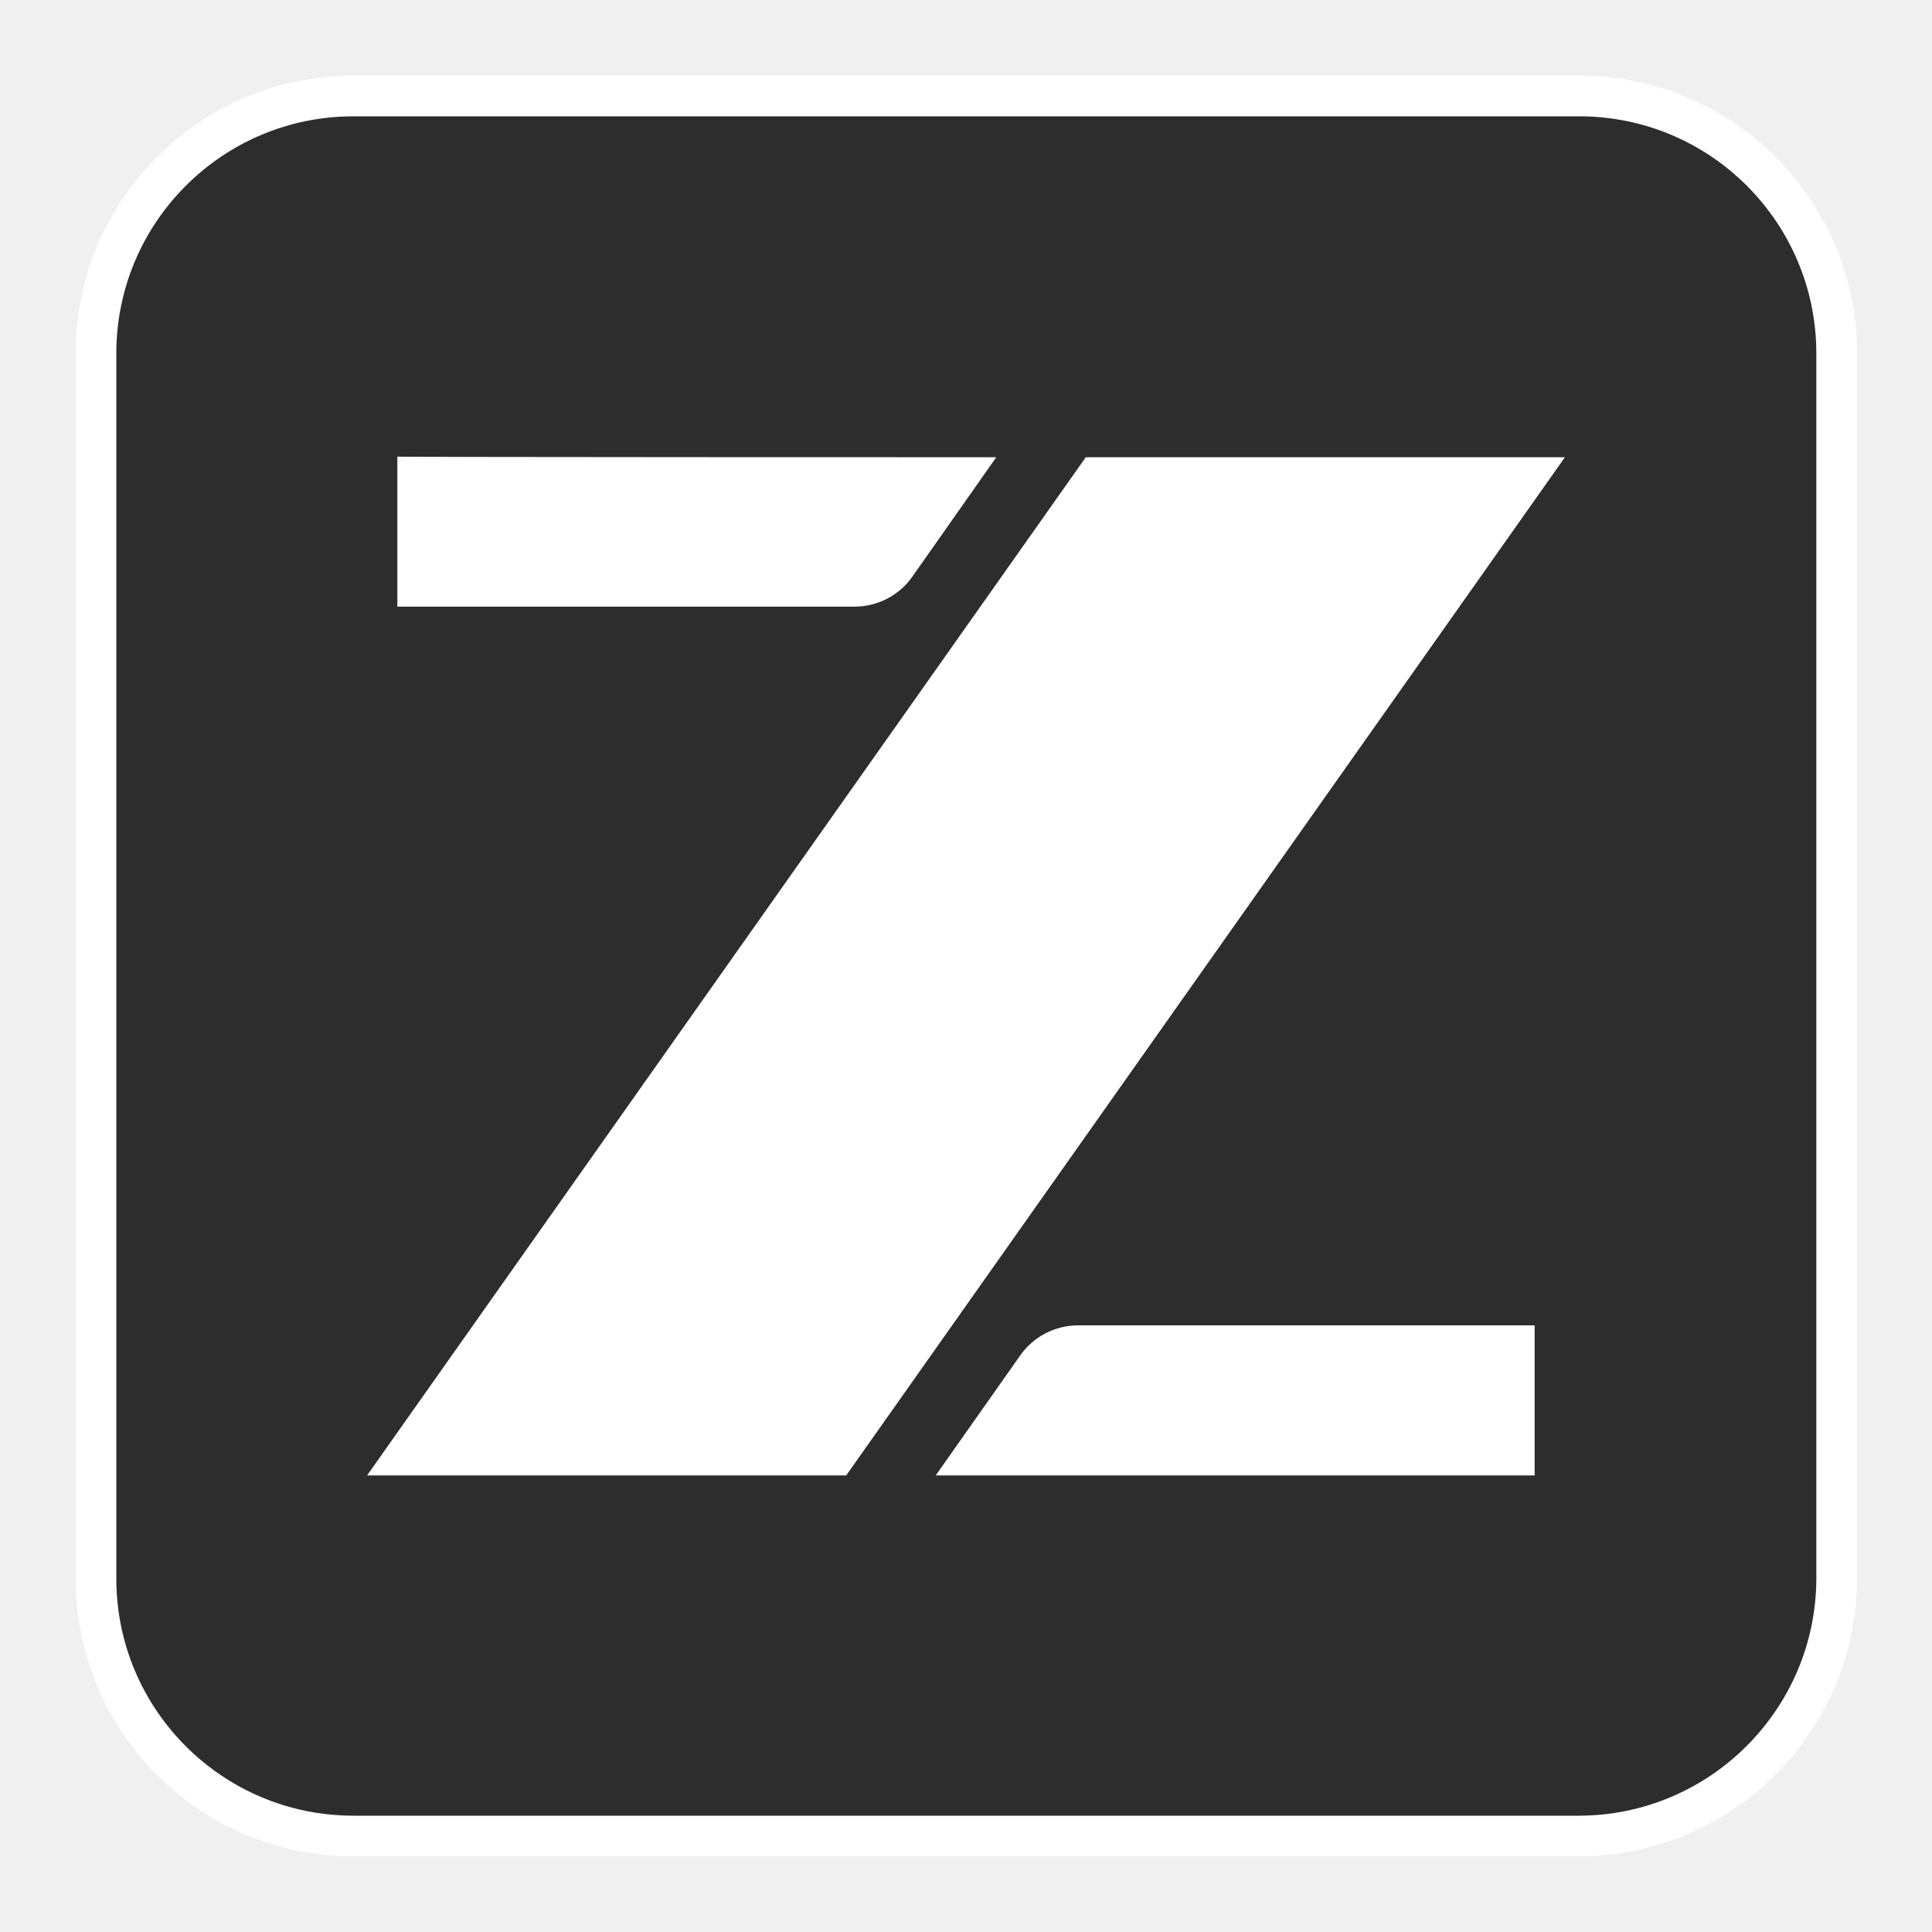
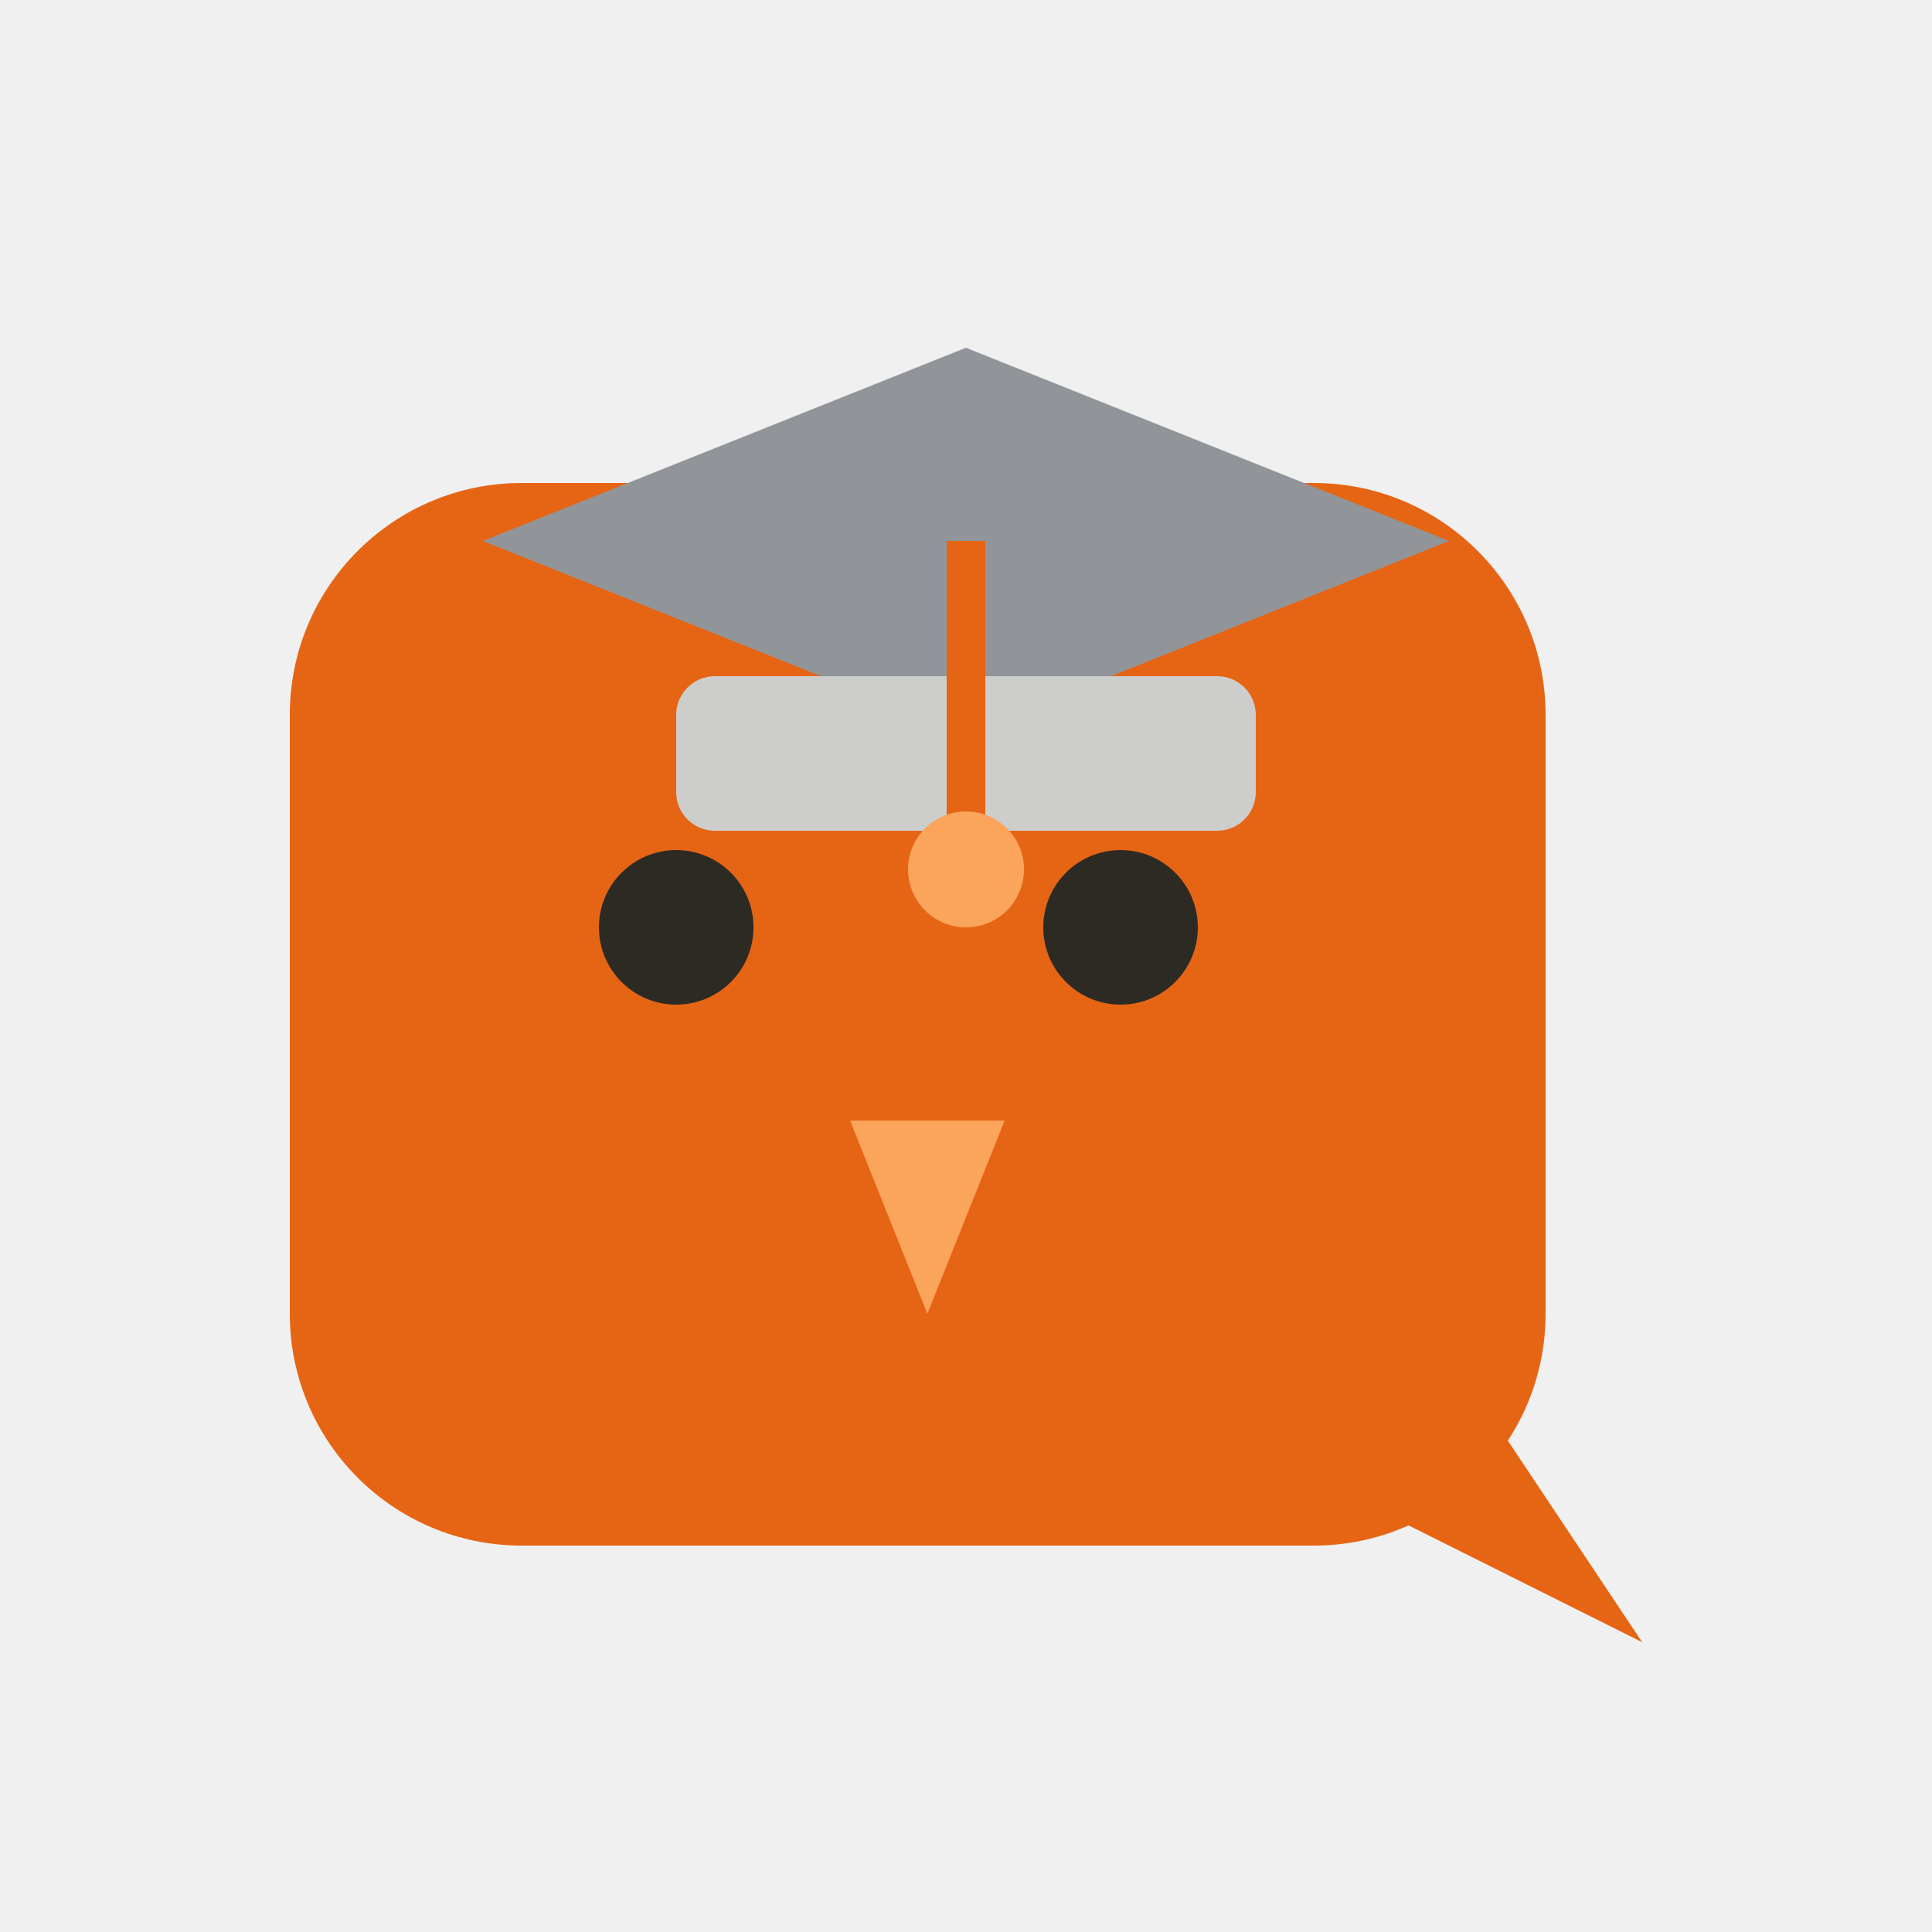
- <svg xmlns="http://www.w3.org/2000/svg" version="1.1" x="0px" y="0px" viewBox="0 0 30 30" style="enable-background:new 0 0 30 30;" xml:space="preserve">
-   <defs>
-     <style type="text/css">
-     .st194{fill:#2D2D2D;stroke:#FFFFFF;stroke-width:0.632;stroke-miterlimit:10;}
-     .st23{fill:#FFFFFF;}
- 
-     .z-breathe {
-       animation: breathe 2.5s ease-in-out infinite;
-     }
- 
-     @keyframes breathe {
-       0%, 100% { opacity: 0.7; }
-       50% { opacity: 1; }
-     }
-   </style>
-   </defs>
-   <g>
-     <path class="st194" d="M24.51,28.51H5.49c-2.21,0-4-1.79-4-4V5.49c0-2.21,1.79-4,4-4h19.03c2.21,0,4,1.79,4,4v19.03     C28.51,26.72,26.72,28.51,24.51,28.51z" />
-     <g class="z-breathe">
-       <path class="st23" d="M15.47,7.1l-1.3,1.85c-0.2,0.29-0.54,0.47-0.9,0.47h-7.1V7.09C6.16,7.1,15.47,7.1,15.47,7.1z" />
-       <polygon class="st23" points="24.3,7.1 13.14,22.91 5.7,22.91 16.86,7.1" />
-       <path class="st23" d="M14.53,22.91l1.31-1.86c0.2-0.29,0.54-0.47,0.9-0.47h7.09v2.33H14.53z" />
-     </g>
-   </g>
+ <svg xmlns="http://www.w3.org/2000/svg" viewBox="0 0 100 100">
+   <rect x="15" y="25" width="65" height="55" rx="12" fill="#E56515" />
+   <polygon points="75,70 85,85 65,75" fill="#E56515" />
+   <circle cx="35" cy="48" r="4" fill="#2D2A24" />
+   <circle cx="58" cy="48" r="4" fill="#2D2A24" />
+   <polygon points="44,58 52,58 48,68" fill="#FBA45C" />
+   <polygon points="50,18 75,28 50,38 25,28" fill="#919599" />
+   <rect x="35" y="35" width="30" height="8" rx="2" fill="#CDCDCB" />
+   <line x1="50" y1="28" x2="50" y2="43" stroke="#E56515" stroke-width="2" />
+   <circle cx="50" cy="45" r="3" fill="#FBA45C" />
</svg>
